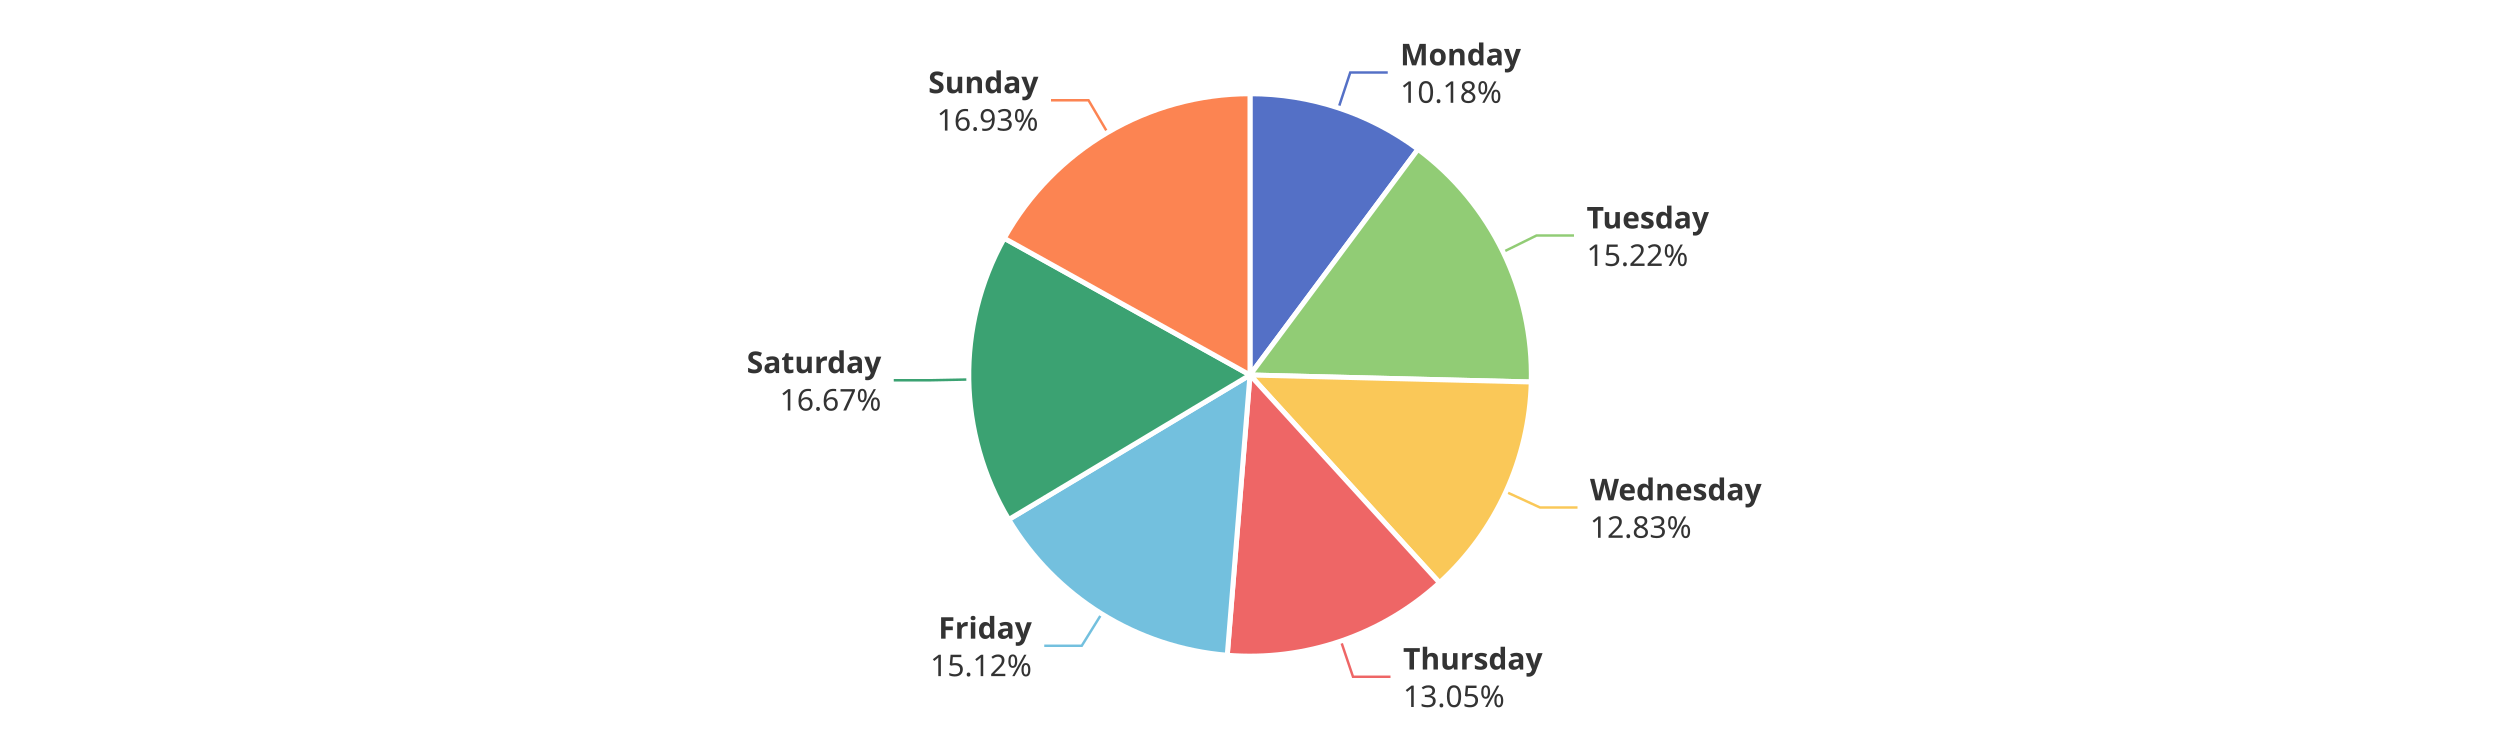
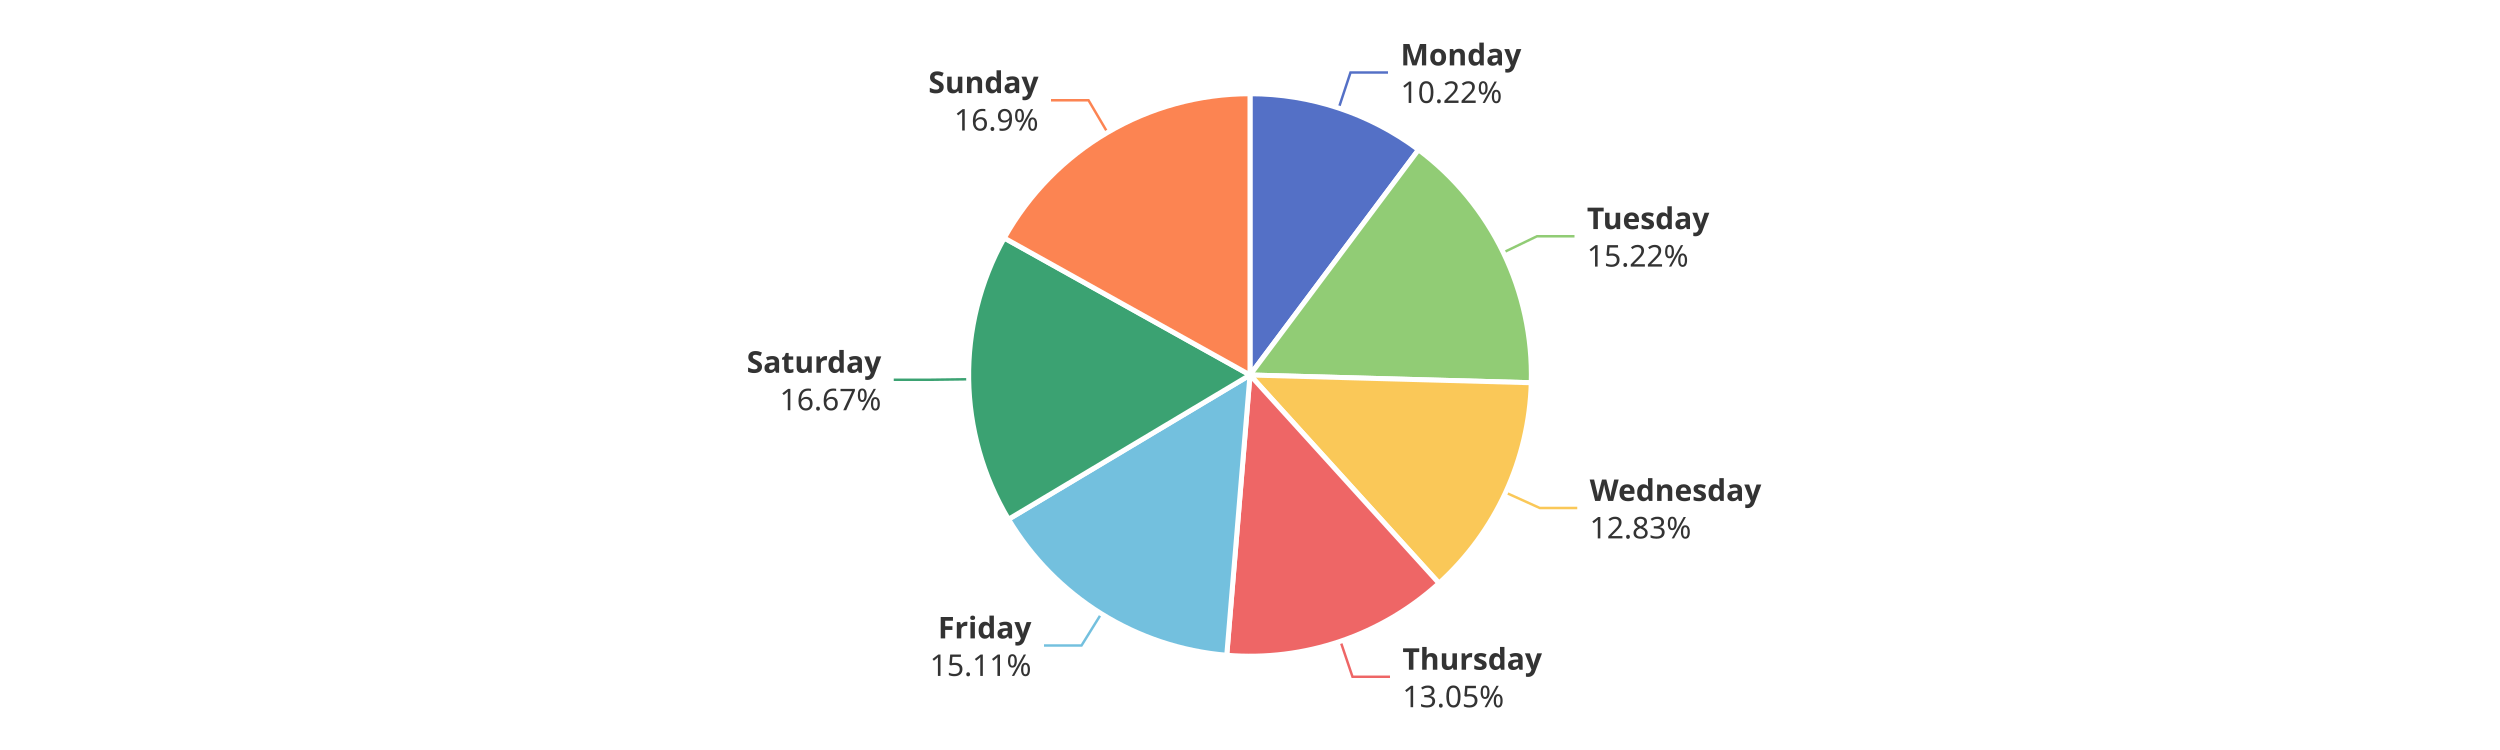
<svg xmlns="http://www.w3.org/2000/svg" width="1000" height="300" version="1.1" baseProfile="full" viewBox="0 0 1000 300">
  <rect width="1000" height="300" x="0" y="0" id="0" fill="#ffffff" />
-   <polyline points="535.4 43.2 540.1 29 555.1 29" fill="none" stroke="#5470c6" />
-   <polyline points="601.2 100.8 614.6 94.2 629.6 94.2" fill="none" stroke="#91cc75" />
-   <polyline points="602.3 196.7 616 203 631 203" fill="none" stroke="#fac858" />
-   <polyline points="536.4 256.5 541.2 270.7 556.2 270.7" fill="none" stroke="#ee6666" />
-   <polyline points="440.6 245.6 432.7 258.3 417.7 258.3" fill="none" stroke="#73c0de" />
-   <polyline points="387.5 151.8 372.5 152.1 357.5 152.1" fill="none" stroke="#3ba272" />
+   <polyline points="535.5 43.2 540.2 29 555.2 29" fill="none" stroke="#5470c6" />
+   <polyline points="601.3 101 614.8 94.5 629.8 94.5" fill="none" stroke="#91cc75" />
+   <polyline points="602.2 197 615.9 203.2 630.9 203.2" fill="none" stroke="#fac858" />
+   <polyline points="536.2 256.5 541 270.7 556 270.7" fill="none" stroke="#ee6666" />
+   <polyline points="440.5 245.5 432.6 258.2 417.6 258.2" fill="none" stroke="#73c0de" />
+   <polyline points="387.5 151.7 372.5 151.9 357.5 151.9" fill="none" stroke="#3ba272" />
  <polyline points="443 53 435.4 40.1 420.4 40.1" fill="none" stroke="#fc8452" />
-   <path d="M500 37.5A112.5 112.5 0 0 1 567.2 59.7L500 150Z" fill="#5470c6" stroke="#fff" stroke-width="2" stroke-linejoin="round" />
-   <path d="M567.2 59.7A112.5 112.5 0 0 1 612.5 152.8L500 150Z" fill="#91cc75" stroke="#fff" stroke-width="2" stroke-linejoin="round" />
-   <path d="M612.5 152.8A112.5 112.5 0 0 1 575.8 233.1L500 150Z" fill="#fac858" stroke="#fff" stroke-width="2" stroke-linejoin="round" />
-   <path d="M575.8 233.1A112.5 112.5 0 0 1 490.9 262.1L500 150Z" fill="#ee6666" stroke="#fff" stroke-width="2" stroke-linejoin="round" />
-   <path d="M490.9 262.1A112.5 112.5 0 0 1 403.5 207.8L500 150Z" fill="#73c0de" stroke="#fff" stroke-width="2" stroke-linejoin="round" />
-   <path d="M403.5 207.8A112.5 112.5 0 0 1 401.7 95.3L500 150Z" fill="#3ba272" stroke="#fff" stroke-width="2" stroke-linejoin="round" />
-   <path d="M401.7 95.3A112.5 112.5 0 0 1 500 37.5L500 150Z" fill="#fc8452" stroke="#fff" stroke-width="2" stroke-linejoin="round" />
-   <path d="M0 -15l42.8 0l0 30l-42.8 0Z" transform="translate(560.0886 28.9663)" fill="none" />
-   <text dominant-baseline="central" text-anchor="start" style="font-size:12px;font-family:sans-serif;font-weight:bold;" y="-7.5" transform="translate(560.0886 28.9663)" fill="#333" stroke="rgb(255,255,255)" stroke-width="2" paint-order="stroke" stroke-miterlimit="2">Monday</text>
-   <text dominant-baseline="central" text-anchor="start" style="font-size:12px;font-family:sans-serif;" y="7.5" transform="translate(560.0886 28.9663)" fill="#333" stroke="rgb(255,255,255)" stroke-width="2" paint-order="stroke" stroke-miterlimit="2">10.18%</text>
-   <path d="M0 -15l46.2 0l0 30l-46.2 0Z" transform="translate(634.6454 94.2085)" fill="none" />
-   <text dominant-baseline="central" text-anchor="start" style="font-size:12px;font-family:sans-serif;font-weight:bold;" y="-7.5" transform="translate(634.6454 94.2085)" fill="#333" stroke="rgb(255,255,255)" stroke-width="2" paint-order="stroke" stroke-miterlimit="2">Tuesday</text>
-   <text dominant-baseline="central" text-anchor="start" style="font-size:12px;font-family:sans-serif;" y="7.5" transform="translate(634.6454 94.2085)" fill="#333" stroke="rgb(255,255,255)" stroke-width="2" paint-order="stroke" stroke-miterlimit="2">15.22%</text>
-   <path d="M0 -15l63.6 0l0 30l-63.6 0Z" transform="translate(635.9781 202.9654)" fill="none" />
-   <text dominant-baseline="central" text-anchor="start" style="font-size:12px;font-family:sans-serif;font-weight:bold;" y="-7.5" transform="translate(635.9781 202.9654)" fill="#333" stroke="rgb(255,255,255)" stroke-width="2" paint-order="stroke" stroke-miterlimit="2">Wednesday</text>
-   <text dominant-baseline="central" text-anchor="start" style="font-size:12px;font-family:sans-serif;" y="7.5" transform="translate(635.9781 202.9654)" fill="#333" stroke="rgb(255,255,255)" stroke-width="2" paint-order="stroke" stroke-miterlimit="2">12.83%</text>
-   <path d="M0 -15l50.2 0l0 30l-50.2 0Z" transform="translate(561.2276 270.6505)" fill="none" />
-   <text dominant-baseline="central" text-anchor="start" style="font-size:12px;font-family:sans-serif;font-weight:bold;" y="-7.5" transform="translate(561.2276 270.6505)" fill="#333" stroke="rgb(255,255,255)" stroke-width="2" paint-order="stroke" stroke-miterlimit="2">Thursday</text>
-   <text dominant-baseline="central" text-anchor="start" style="font-size:12px;font-family:sans-serif;" y="7.5" transform="translate(561.2276 270.6505)" fill="#333" stroke="rgb(255,255,255)" stroke-width="2" paint-order="stroke" stroke-miterlimit="2">13.05%</text>
-   <path d="M-40.9 -15l40.9 0l0 30l-40.9 0Z" transform="translate(412.7277 258.3083)" fill="none" />
-   <text dominant-baseline="central" text-anchor="end" style="font-size:12px;font-family:sans-serif;font-weight:bold;" y="-7.5" transform="translate(412.7277 258.3083)" fill="#333" stroke="rgb(255,255,255)" stroke-width="2" paint-order="stroke" stroke-miterlimit="2">Friday</text>
-   <text dominant-baseline="central" text-anchor="end" style="font-size:12px;font-family:sans-serif;" y="7.5" transform="translate(412.7277 258.3083)" fill="#333" stroke="rgb(255,255,255)" stroke-width="2" paint-order="stroke" stroke-miterlimit="2">15.12%</text>
-   <path d="M-48.2 -15l48.2 0l0 30l-48.2 0Z" transform="translate(352.5167 152.063)" fill="none" />
-   <text dominant-baseline="central" text-anchor="end" style="font-size:12px;font-family:sans-serif;font-weight:bold;" y="-7.5" transform="translate(352.5167 152.063)" fill="#333" stroke="rgb(255,255,255)" stroke-width="2" paint-order="stroke" stroke-miterlimit="2">Saturday</text>
-   <text dominant-baseline="central" text-anchor="end" style="font-size:12px;font-family:sans-serif;" y="7.5" transform="translate(352.5167 152.063)" fill="#333" stroke="rgb(255,255,255)" stroke-width="2" paint-order="stroke" stroke-miterlimit="2">16.67%</text>
-   <path d="M-40.9 -15l40.9 0l0 30l-40.9 0Z" transform="translate(415.3674 40.0961)" fill="none" />
-   <text dominant-baseline="central" text-anchor="end" style="font-size:12px;font-family:sans-serif;font-weight:bold;" y="-7.5" transform="translate(415.3674 40.0961)" fill="#333" stroke="rgb(255,255,255)" stroke-width="2" paint-order="stroke" stroke-miterlimit="2">Sunday</text>
-   <text dominant-baseline="central" text-anchor="end" style="font-size:12px;font-family:sans-serif;" y="7.5" transform="translate(415.3674 40.0961)" fill="#333" stroke="rgb(255,255,255)" stroke-width="2" paint-order="stroke" stroke-miterlimit="2">16.93%</text>
+   <path d="M500 37.5A112.5 112.5 0 0 1 567.4 59.9L500 150Z" fill="#5470c6" stroke="#fff" stroke-width="2" stroke-linejoin="round" />
+   <path d="M567.4 59.9A112.5 112.5 0 0 1 612.5 153.1L500 150Z" fill="#91cc75" stroke="#fff" stroke-width="2" stroke-linejoin="round" />
+   <path d="M612.5 153.1A112.5 112.5 0 0 1 575.6 233.3L500 150Z" fill="#fac858" stroke="#fff" stroke-width="2" stroke-linejoin="round" />
+   <path d="M575.6 233.3A112.5 112.5 0 0 1 490.7 262.1L500 150Z" fill="#ee6666" stroke="#fff" stroke-width="2" stroke-linejoin="round" />
+   <path d="M490.7 262.1A112.5 112.5 0 0 1 403.4 207.7L500 150Z" fill="#73c0de" stroke="#fff" stroke-width="2" stroke-linejoin="round" />
+   <path d="M403.4 207.7A112.5 112.5 0 0 1 401.7 95.2L500 150Z" fill="#3ba272" stroke="#fff" stroke-width="2" stroke-linejoin="round" />
+   <path d="M401.7 95.2A112.5 112.5 0 0 1 500 37.5L500 150Z" fill="#fc8452" stroke="#fff" stroke-width="2" stroke-linejoin="round" />
+   <path d="M0 -15l42.8 0l0 30l-42.8 0Z" transform="translate(560.2329 29.0142)" fill="none" />
+   <text dominant-baseline="central" text-anchor="start" style="font-size:12px;font-family:sans-serif;font-weight:bold;" y="-7.5" transform="translate(560.2329 29.0142)" fill="#333" stroke="rgb(255,255,255)" stroke-width="2" paint-order="stroke" stroke-miterlimit="2">Monday</text>
+   <text dominant-baseline="central" text-anchor="start" style="font-size:12px;font-family:sans-serif;" y="7.5" transform="translate(560.2329 29.0142)" fill="#333" stroke="rgb(255,255,255)" stroke-width="2" paint-order="stroke" stroke-miterlimit="2">10.22%</text>
+   <path d="M0 -15l46.2 0l0 30l-46.2 0Z" transform="translate(634.7728 94.4711)" fill="none" />
+   <text dominant-baseline="central" text-anchor="start" style="font-size:12px;font-family:sans-serif;font-weight:bold;" y="-7.5" transform="translate(634.7728 94.4711)" fill="#333" stroke="rgb(255,255,255)" stroke-width="2" paint-order="stroke" stroke-miterlimit="2">Tuesday</text>
+   <text dominant-baseline="central" text-anchor="start" style="font-size:12px;font-family:sans-serif;" y="7.5" transform="translate(634.7728 94.4711)" fill="#333" stroke="rgb(255,255,255)" stroke-width="2" paint-order="stroke" stroke-miterlimit="2">15.22%</text>
+   <path d="M0 -15l63.6 0l0 30l-63.6 0Z" transform="translate(635.8659 203.2104)" fill="none" />
+   <text dominant-baseline="central" text-anchor="start" style="font-size:12px;font-family:sans-serif;font-weight:bold;" y="-7.5" transform="translate(635.8659 203.2104)" fill="#333" stroke="rgb(255,255,255)" stroke-width="2" paint-order="stroke" stroke-miterlimit="2">Wednesday</text>
+   <text dominant-baseline="central" text-anchor="start" style="font-size:12px;font-family:sans-serif;" y="7.5" transform="translate(635.8659 203.2104)" fill="#333" stroke="rgb(255,255,255)" stroke-width="2" paint-order="stroke" stroke-miterlimit="2">12.83%</text>
+   <path d="M0 -15l50.2 0l0 30l-50.2 0Z" transform="translate(560.9922 270.7306)" fill="none" />
+   <text dominant-baseline="central" text-anchor="start" style="font-size:12px;font-family:sans-serif;font-weight:bold;" y="-7.5" transform="translate(560.9922 270.7306)" fill="#333" stroke="rgb(255,255,255)" stroke-width="2" paint-order="stroke" stroke-miterlimit="2">Thursday</text>
+   <text dominant-baseline="central" text-anchor="start" style="font-size:12px;font-family:sans-serif;" y="7.5" transform="translate(560.9922 270.7306)" fill="#333" stroke="rgb(255,255,255)" stroke-width="2" paint-order="stroke" stroke-miterlimit="2">13.05%</text>
+   <path d="M-40.9 -15l40.9 0l0 30l-40.9 0Z" transform="translate(412.5697 258.21)" fill="none" />
+   <text dominant-baseline="central" text-anchor="end" style="font-size:12px;font-family:sans-serif;font-weight:bold;" y="-7.5" transform="translate(412.5697 258.21)" fill="#333" stroke="rgb(255,255,255)" stroke-width="2" paint-order="stroke" stroke-miterlimit="2">Friday</text>
+   <text dominant-baseline="central" text-anchor="end" style="font-size:12px;font-family:sans-serif;" y="7.5" transform="translate(412.5697 258.21)" fill="#333" stroke="rgb(255,255,255)" stroke-width="2" paint-order="stroke" stroke-miterlimit="2">15.11%</text>
+   <path d="M-48.2 -15l48.2 0l0 30l-48.2 0Z" transform="translate(352.5148 151.9424)" fill="none" />
+   <text dominant-baseline="central" text-anchor="end" style="font-size:12px;font-family:sans-serif;font-weight:bold;" y="-7.5" transform="translate(352.5148 151.9424)" fill="#333" stroke="rgb(255,255,255)" stroke-width="2" paint-order="stroke" stroke-miterlimit="2">Saturday</text>
+   <text dominant-baseline="central" text-anchor="end" style="font-size:12px;font-family:sans-serif;" y="7.5" transform="translate(352.5148 151.9424)" fill="#333" stroke="rgb(255,255,255)" stroke-width="2" paint-order="stroke" stroke-miterlimit="2">16.67%</text>
+   <path d="M-40.9 -15l40.9 0l0 30l-40.9 0Z" transform="translate(415.4136 40.0689)" fill="none" />
+   <text dominant-baseline="central" text-anchor="end" style="font-size:12px;font-family:sans-serif;font-weight:bold;" y="-7.5" transform="translate(415.4136 40.0689)" fill="#333" stroke="rgb(255,255,255)" stroke-width="2" paint-order="stroke" stroke-miterlimit="2">Sunday</text>
+   <text dominant-baseline="central" text-anchor="end" style="font-size:12px;font-family:sans-serif;" y="7.5" transform="translate(415.4136 40.0689)" fill="#333" stroke="rgb(255,255,255)" stroke-width="2" paint-order="stroke" stroke-miterlimit="2">16.9%</text>
</svg>
